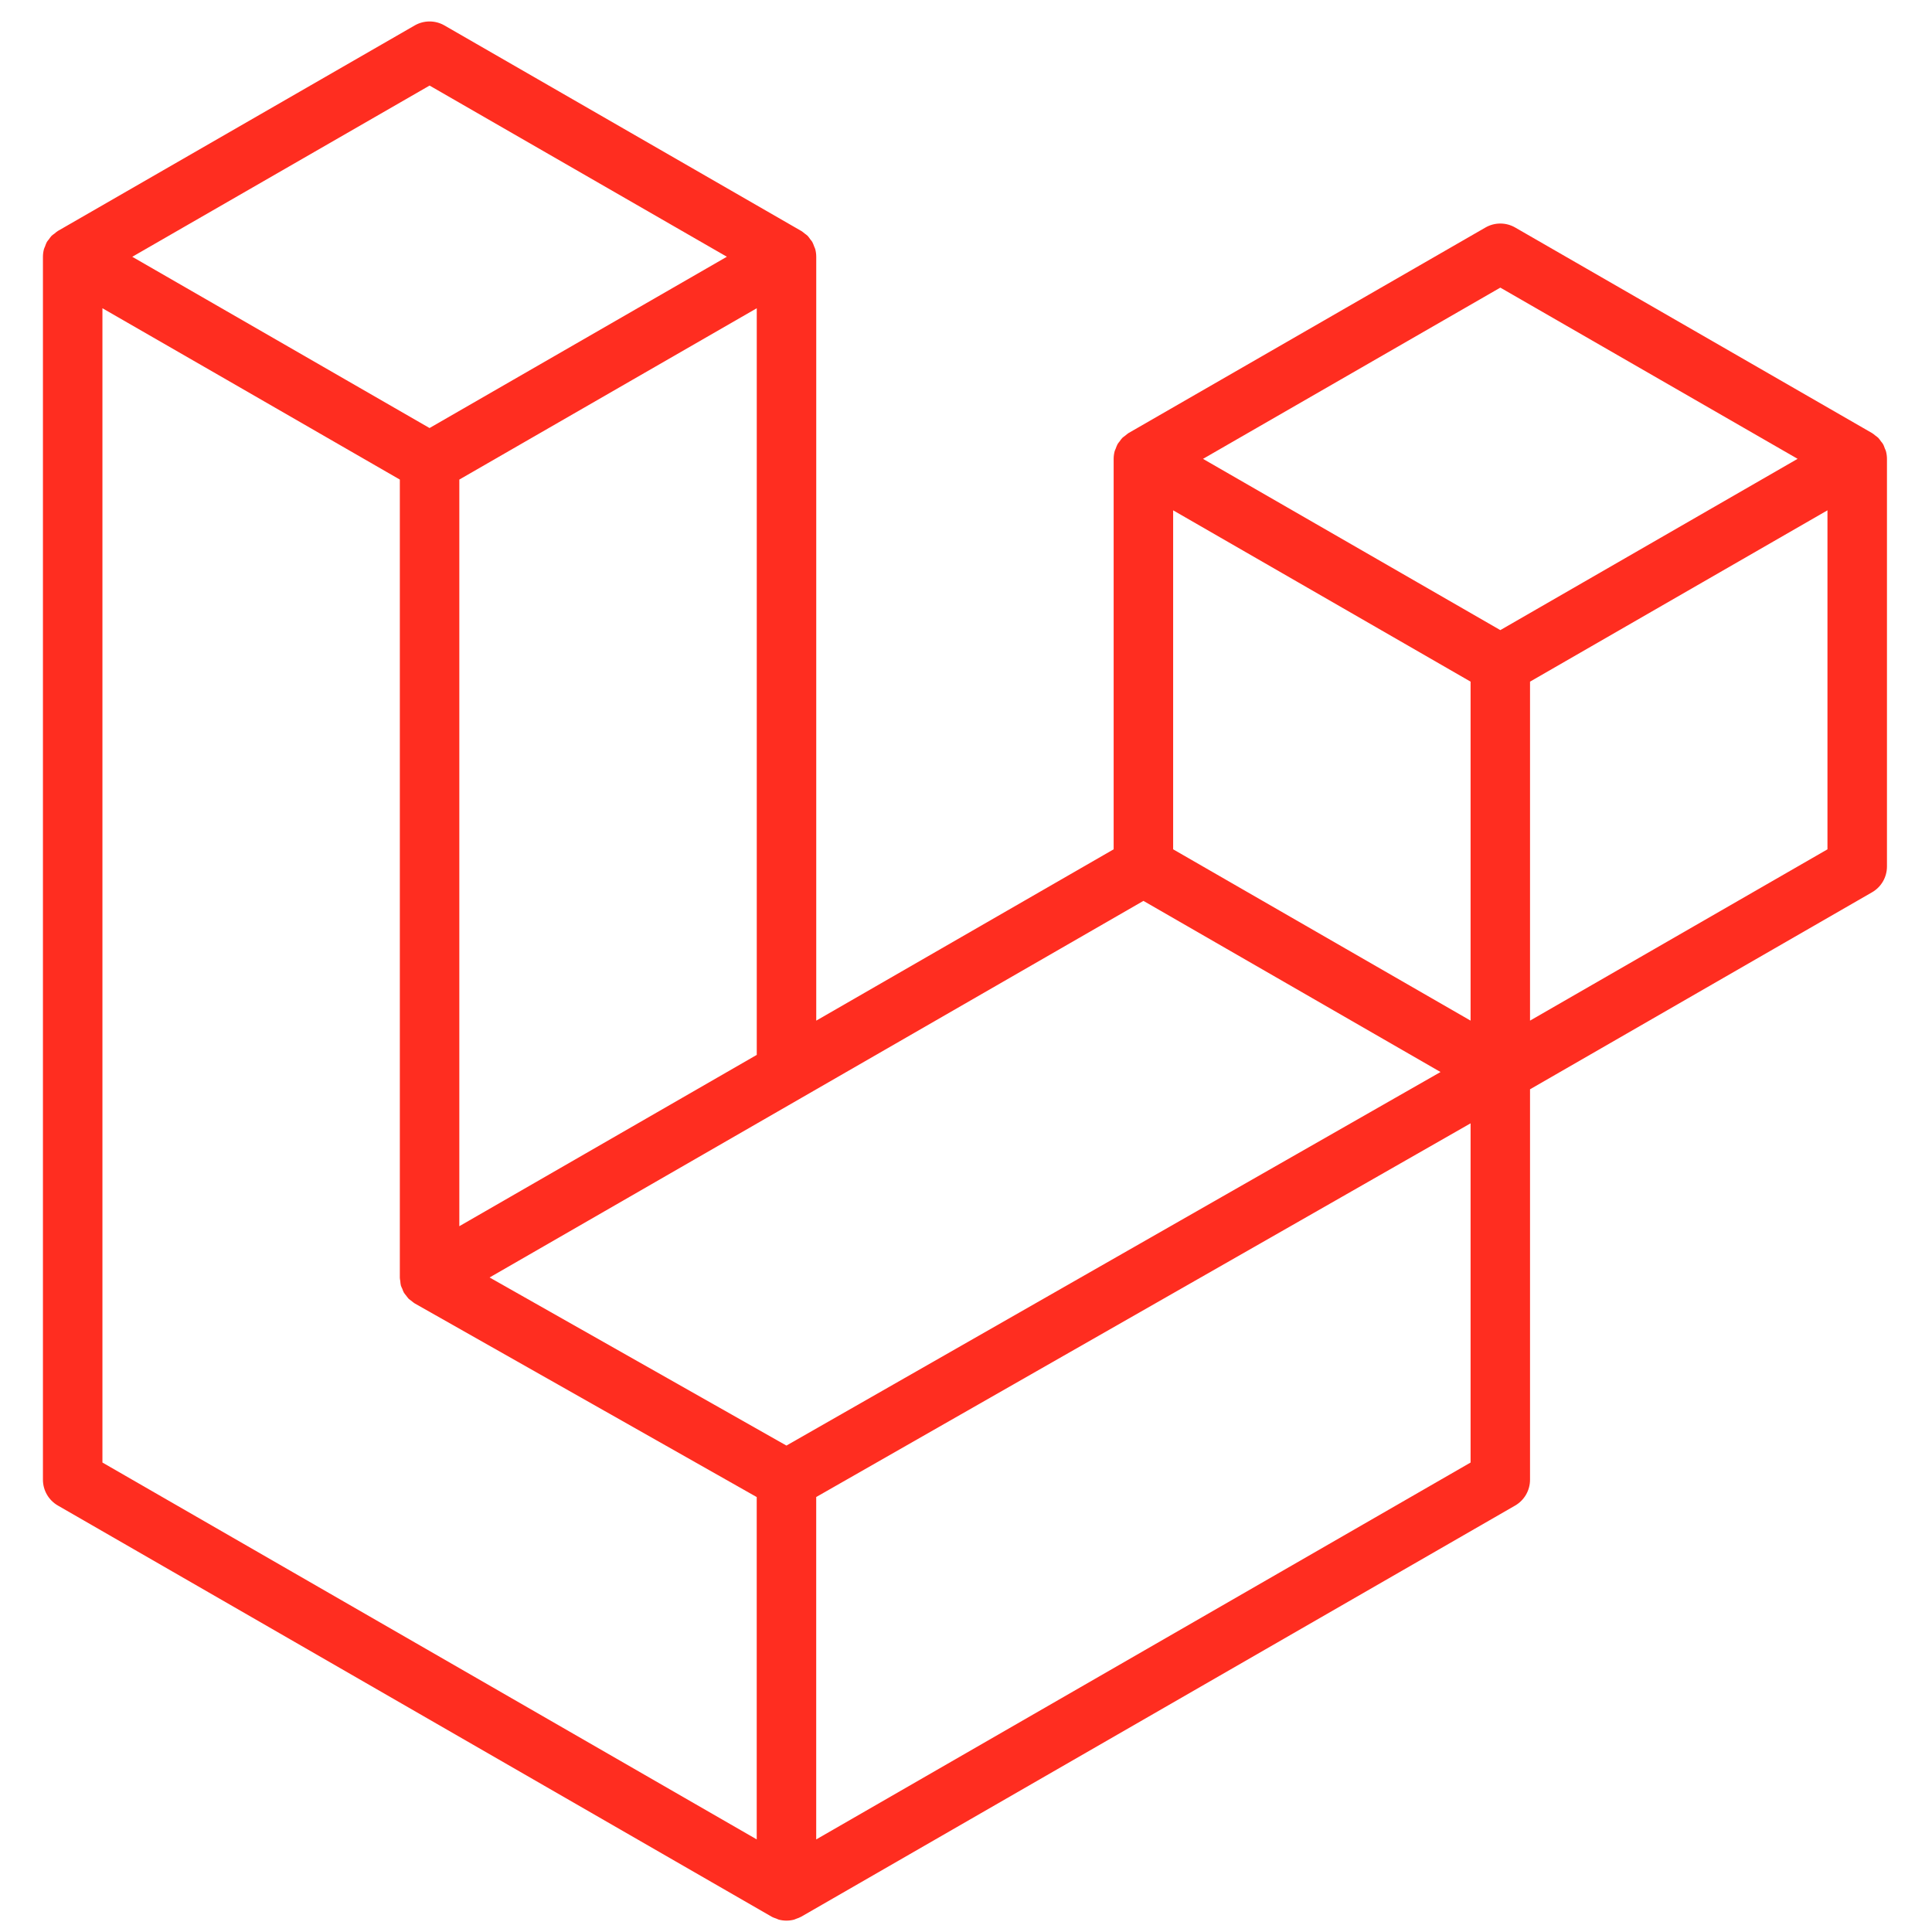
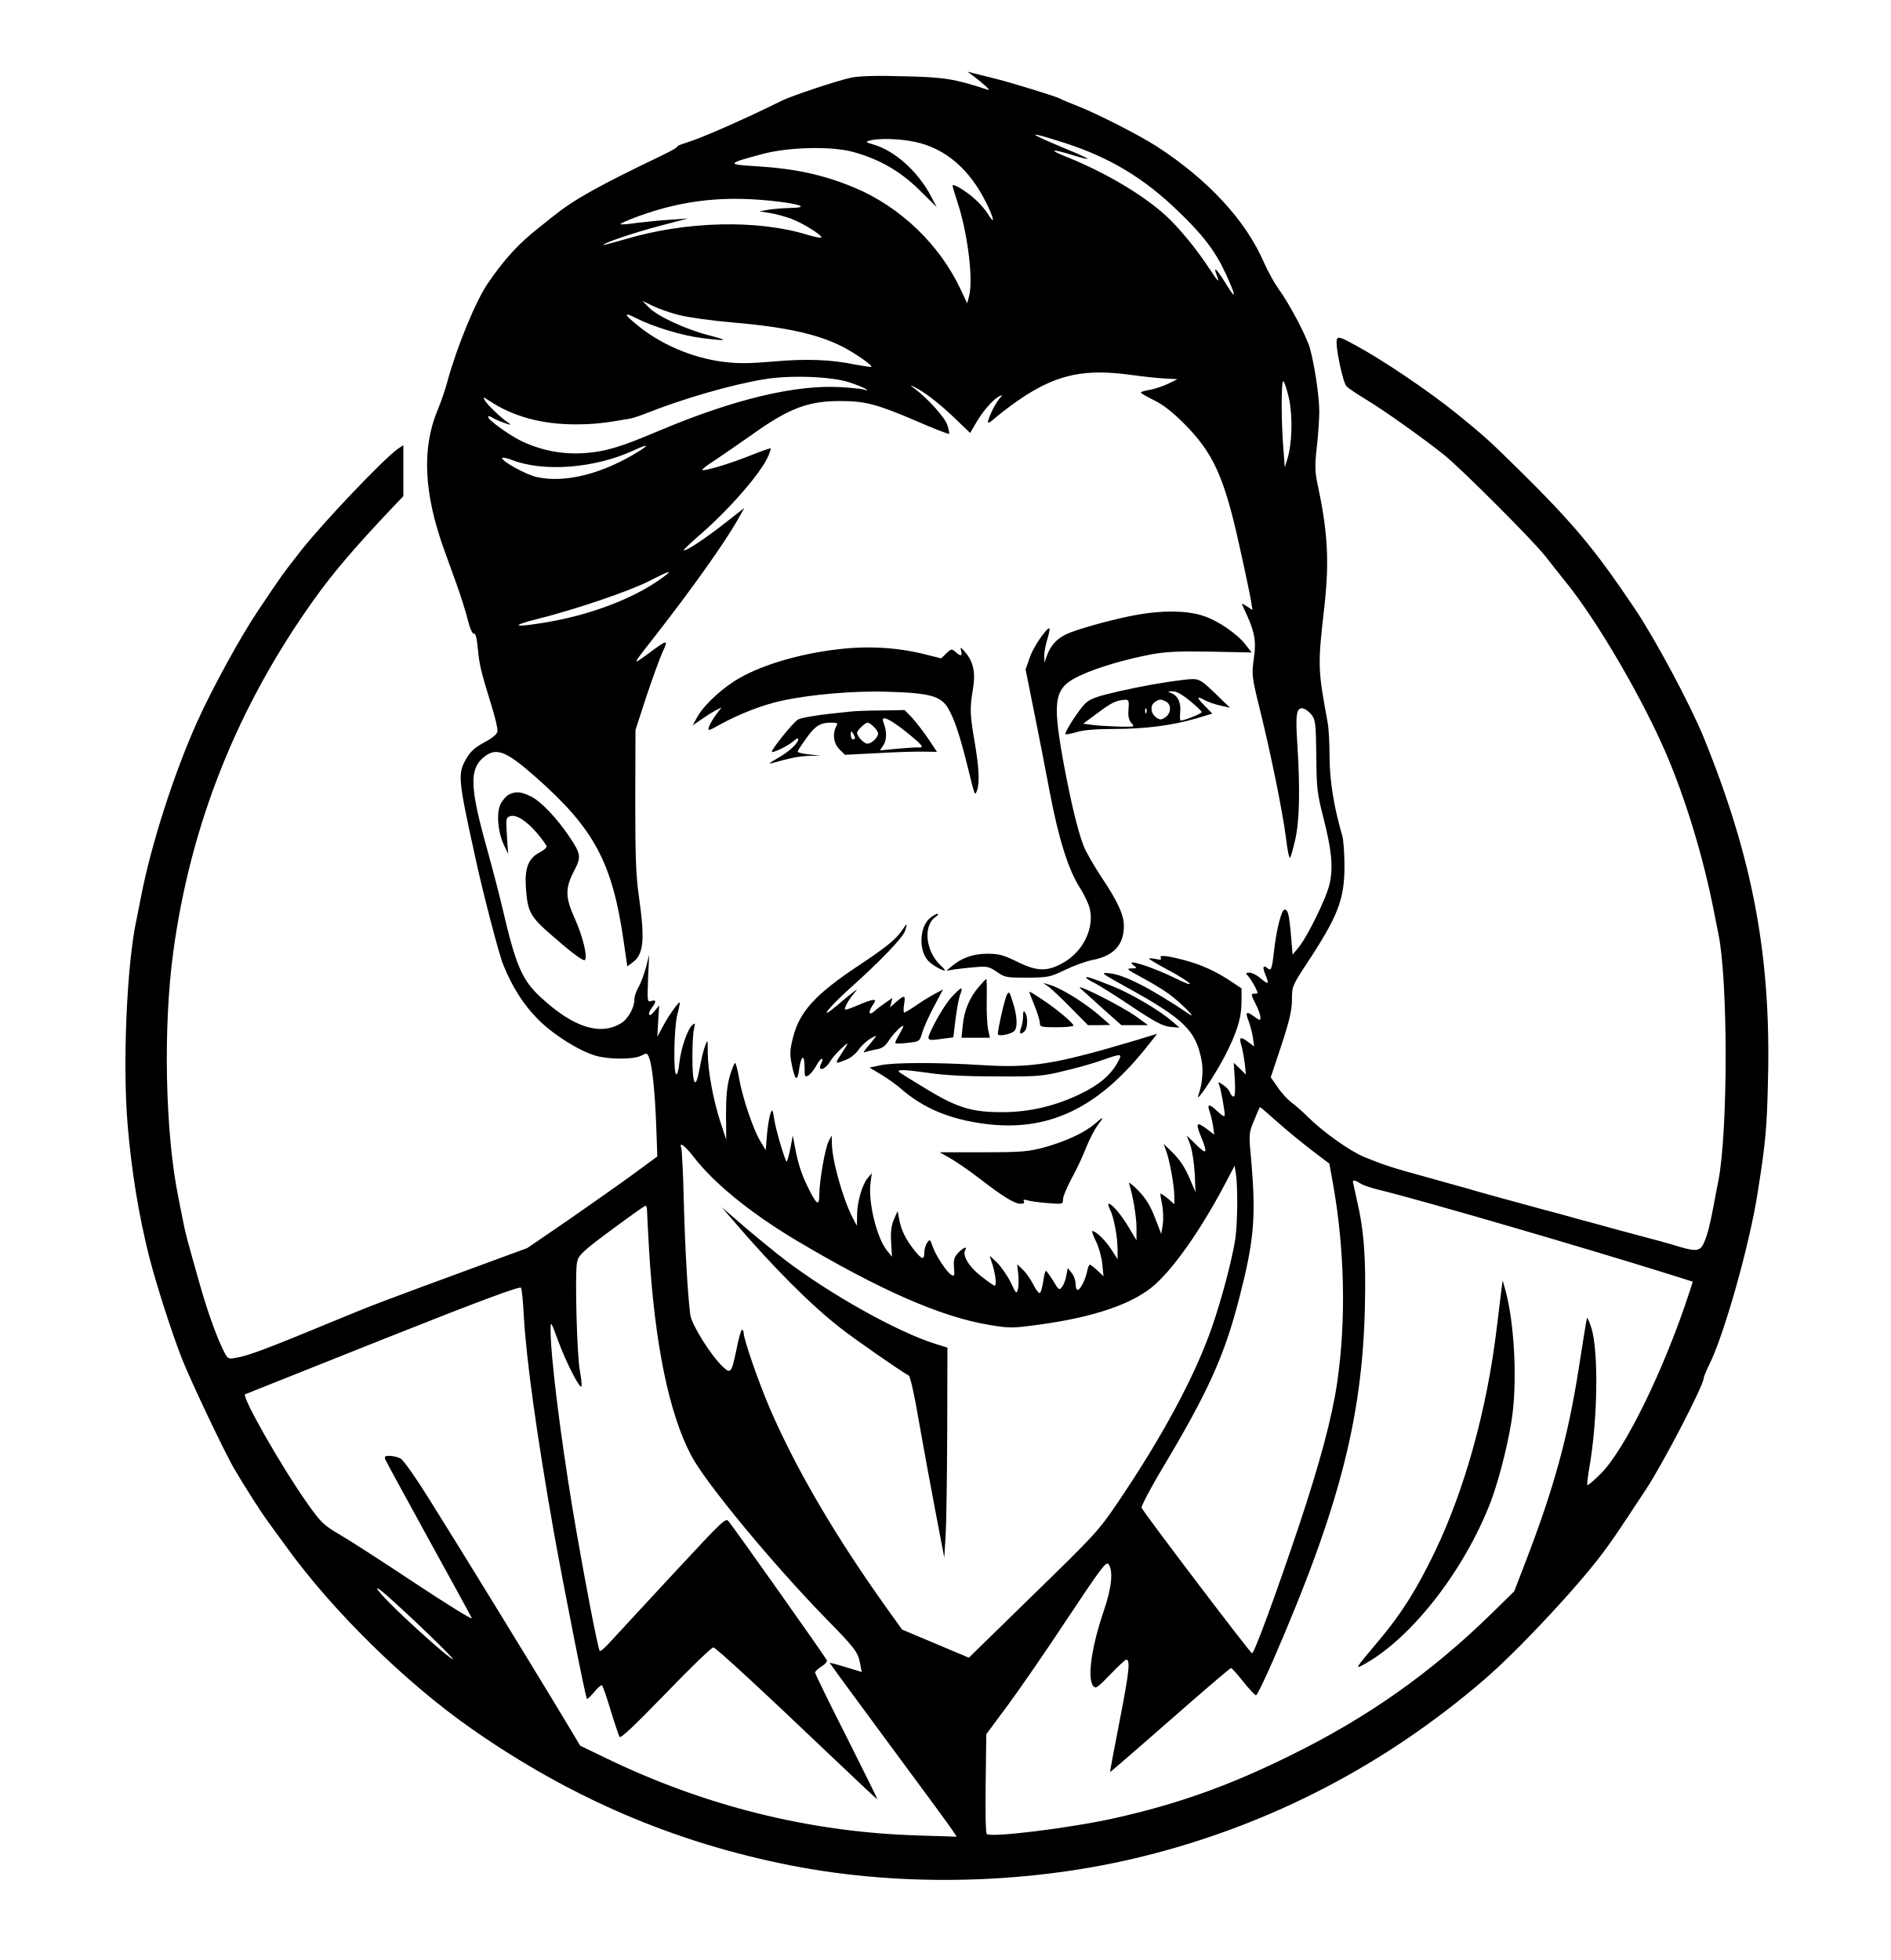
- <svg xmlns="http://www.w3.org/2000/svg" width="166" height="166" viewBox="0 0 166 166" fill="none">
-   <path fill-rule="evenodd" clip-rule="evenodd" d="M162.041 38.759C162.099 38.977 162.129 39.201 162.13 39.426V74.452C162.13 74.902 162.011 75.344 161.786 75.733C161.561 76.122 161.237 76.444 160.847 76.668L131.462 93.594V127.141C131.462 128.054 130.977 128.897 130.186 129.357L68.847 164.683C68.707 164.763 68.554 164.814 68.401 164.868C68.343 164.887 68.289 164.922 68.228 164.938C67.8 165.051 67.349 165.051 66.92 164.938C66.85 164.919 66.786 164.881 66.719 164.855C66.579 164.804 66.432 164.76 66.298 164.683L4.972 129.357C4.583 129.133 4.259 128.81 4.034 128.421C3.808 128.032 3.69 127.591 3.689 127.141L3.689 22.063C3.689 21.834 3.721 21.61 3.779 21.393C3.798 21.32 3.843 21.253 3.868 21.179C3.916 21.045 3.961 20.908 4.031 20.783C4.079 20.7 4.149 20.633 4.206 20.557C4.28 20.454 4.347 20.349 4.433 20.26C4.506 20.186 4.602 20.132 4.685 20.068C4.778 19.992 4.861 19.909 4.966 19.848L35.633 2.185C36.022 1.961 36.462 1.844 36.91 1.844C37.358 1.844 37.798 1.961 38.186 2.185L68.851 19.848H68.857C68.959 19.912 69.045 19.992 69.138 20.065C69.221 20.129 69.313 20.186 69.387 20.257C69.476 20.349 69.54 20.454 69.616 20.557C69.671 20.633 69.744 20.7 69.789 20.783C69.862 20.911 69.904 21.045 69.955 21.179C69.98 21.253 70.025 21.32 70.044 21.396C70.103 21.614 70.133 21.838 70.133 22.063V87.694L95.686 72.974V39.423C95.686 39.2 95.718 38.973 95.775 38.759C95.798 38.683 95.839 38.615 95.865 38.542C95.916 38.408 95.96 38.271 96.031 38.146C96.079 38.063 96.149 37.996 96.203 37.92C96.279 37.818 96.343 37.712 96.433 37.623C96.506 37.549 96.599 37.495 96.681 37.431C96.777 37.355 96.86 37.272 96.962 37.211L127.633 19.548C128.021 19.324 128.461 19.206 128.91 19.206C129.358 19.206 129.798 19.324 130.186 19.548L160.85 37.211C160.959 37.275 161.042 37.355 161.137 37.428C161.217 37.492 161.31 37.549 161.383 37.62C161.473 37.712 161.536 37.818 161.613 37.92C161.67 37.996 161.741 38.063 161.785 38.146C161.859 38.271 161.9 38.408 161.951 38.542C161.98 38.615 162.021 38.683 162.041 38.759ZM157.018 72.974V43.848L146.287 50.028L131.462 58.568V87.694L157.021 72.974H157.018ZM126.354 125.663V96.518L111.771 104.85L70.13 128.626V158.046L126.354 125.663ZM8.801 26.485V125.663L65.018 158.043V128.629L35.649 112L35.64 111.994L35.627 111.988C35.528 111.93 35.445 111.847 35.353 111.777C35.273 111.713 35.18 111.662 35.11 111.592L35.104 111.582C35.021 111.502 34.963 111.403 34.893 111.314C34.829 111.228 34.753 111.154 34.702 111.065L34.699 111.055C34.641 110.96 34.606 110.845 34.565 110.736C34.523 110.64 34.469 110.551 34.443 110.449C34.411 110.328 34.405 110.197 34.392 110.072C34.379 109.976 34.354 109.881 34.354 109.785V109.778V41.205L19.532 32.662L8.801 26.485ZM36.913 7.35L11.364 22.063L36.907 36.777L62.453 22.06L36.907 7.35H36.913ZM50.2 99.174L65.022 90.637V26.485L54.291 32.665L39.466 41.205V105.357L50.2 99.174ZM128.91 24.713L103.363 39.426L128.91 54.14L154.453 39.423L128.91 24.713ZM126.354 58.568L111.529 50.028L100.798 43.848V72.974L115.619 81.511L126.354 87.694V58.568ZM67.571 124.205L105.042 102.803L123.772 92.109L98.245 77.405L68.854 94.334L42.066 109.762L67.571 124.205Z" fill="#FF2D20" />
+ <svg xmlns="http://www.w3.org/2000/svg" height="933pt" preserveAspectRatio="xMidYMid meet" viewBox="0 0 900 933" width="900pt">
+   <g transform="matrix(.1 0 0 -.1 0 933)">
+     <path d="m4635 8967c16-12 41-33 55-45 21-20 22-23 5-17-149 49-201 58-395 62-131 4-212 1-250-7-68-15-282-86-330-110-175-87-384-179-458-201-23-7-40-14-38-17 3-2-28-20-67-39-313-150-425-213-527-295-19-15-46-37-60-48-98-76-168-152-248-269-57-83-147-301-192-466-10-38-31-99-46-135-77-182-67-399 31-669 13-36 39-109 58-161s43-128 53-168c11-44 23-71 30-68s14-20 18-67c8-82 14-108 62-264 20-62 34-122 32-134-2-14-23-32-63-53-47-26-66-43-88-82-38-68-36-95 43-454 37-174 115-472 135-521 43-107 96-190 164-259 71-73 195-151 275-175 64-19 182-19 219 0 27 14 28 13 38-13 14-37 27-162 33-327l5-140-117-86c-64-47-204-145-309-218l-193-132-272-100c-434-160-454-167-633-241-335-139-426-173-485-182-35-6-37-5-59 41-34 70-74 183-111 313-62 219-69 245-80 305-7 33-16 80-21 105-63 309-73 812-24 1170 83 610 306 1167 669 1675 92 129 194 248 363 427l63 66v122 121l-28-19c-72-53-350-345-460-484-88-113-88-112-203-284-86-128-217-368-290-529-111-247-220-586-268-835-6-30-15-78-21-106-47-215-67-696-42-984 19-221 52-422 102-622 33-129 107-361 157-488 41-104 205-450 250-525 55-93 122-198 162-253 25-34 63-86 84-115 218-303 567-646 880-865 473-331 966-542 1517-651 541-107 1155-90 1692 45 599 150 1144 434 1616 841 163 141 445 443 565 605 51 69 67 93 202 298 83 126 275 496 275 530 0 6 11 32 24 59 72 141 196 580 234 831 37 234 43 301 48 528 15 593-73 1059-307 1634-63 154-230 467-328 612-190 283-290 403-561 670-129 127-155 151-287 258-130 105-347 252-478 323-72 40-86 44-91 30-10-24 28-207 46-224 8-9 49-36 90-61 85-51 271-183 375-266 86-70 426-410 483-484 23-30 63-80 87-110 159-193 387-587 500-860 89-216 166-475 214-720 6-30 15-77 21-105 46-224 46-935 0-1175-6-30-16-80-21-110-18-96-30-144-46-182-18-44-37-47-118-23-45 14-102 30-310 85-38 11-113 31-165 45-52 15-126 35-165 45-177 48-305 83-365 101-36 10-132 37-215 60-150 41-186 53-280 91-70 29-198 120-271 193-22 22-56 52-76 67s-50 48-67 74l-32 46 51 153c39 119 50 168 50 217 0 62 2 67 69 169 151 229 181 307 181 468 0 58-5 122-10 141-40 137-60 259-61 374 0 66-4 141-9 166-47 257-48 269-16 550 24 211 17 353-29 570-16 75-17 98-7 190 7 58 12 136 12 173 0 72-23 222-45 301-18 60-100 215-149 281-20 28-51 84-69 125-87 200-264 393-509 552-78 51-287 158-378 193-41 16-79 32-85 36-13 8-218 72-305 94-36 9-81 20-100 25l-35 9zm435-318c213-69 376-167 538-324 119-114 176-189 226-296 50-109 53-133 6-57-44 73-66 96-50 53 18-46 11-41-35 29-60 92-147 197-208 252-110 99-286 203-467 276-95 38-78 42 35 7 32-10 61-17 63-15 1 2-48 25-110 50-187 78-186 85 2 25zm-716 6c146-31 261-129 341-291 39-79 43-110 6-50-12 19-39 50-61 69-37 34-98 72-105 65-2-2 8-35 21-75 50-148 78-373 57-453l-9-34-32 68c-99 211-286 391-503 482-147 62-287 92-474 103-138 8-135 13 35 58 123 33 327 38 430 10 123-33 226-92 316-181l83-82-30 57c-61 114-170 211-268 240-41 12-43 14-20 20 42 12 141 9 213-6zm-638-286c107-14 129-28 44-29-36-1-83-5-105-9l-40-7 50-8c27-4 72-17 101-27 55-21 144-76 144-89 0-4-28 1-62 11-240 75-581 67-873-20-55-16-101-28-103-27-6 7 150 60 273 92l130 34-85-6c-47-3-118-10-158-15-41-6-76-9-78-6-3 3 35 19 83 37 223 81 425 101 679 69zm-482-539c43-11 157-27 255-35 252-22 402-55 521-115 60-31 144-89 138-96-3-2-36 3-74 10-119 25-236 29-394 15-119-10-168-10-240-1-150 20-300 85-412 179-60 49-59 59 1 28 82-41 219-83 311-94 127-16 135-13 30 14-110 29-243 91-283 133l-29 30 49-24c26-13 83-33 127-44zm2153-285c59-8 133-16 163-17l55-3-45-22c-25-12-65-25-88-29s-42-9-41-13c0-3 28-19 62-36 42-20 88-56 142-110 140-140 192-254 263-575 28-124 53-245 57-269l7-45-27 18c-15 10-25 14-23 9 61-127 70-166 56-262-10-73-9-83 30-241 52-210 108-486 124-612 6-54 15-95 19-91 4 5 15 44 25 88 20 89 23 236 10 446-10 147-5 182 26 177 11-2 30-16 42-31 18-25 20-43 22-195 1-153 4-178 33-292 39-151 48-235 31-314-13-65-106-255-150-308l-27-32-7 84c-9 107-15 130-31 130-15 0-39-96-50-195-10-88-14-99-31-84-22 18-26 6-9-34 18-44 13-46-27-12-16 14-39 25-50 25-19 0-20-2-6-17 9-10 23-33 32-50 16-32 16-33-2-33s-18-3 4-47c13-25 24-55 24-65 0-17-2-17-30 3-37 28-44 22-26-22 7-19 16-53 20-77l6-43-30 22c-35 27-43 22-31-17 5-16 12-54 16-84l6-55-29 28-29 28 5-81c3-53 1-80-6-80-6 0-13 9-17 19-3 11-18 27-32 36-25 17-26 17-19-1 8-20 26-119 26-143 0-9-13-2-35 19-38 37-51 36-37-1 5-13 12-43 16-67l6-43-33 25c-51 39-57 32-31-32 34-83 30-92-21-42l-46 45 17-45c9-25 18-85 21-135l4-90-24 56c-27 65-52 102-97 144l-31 30 11-30c17-43 40-170 40-217v-40l-31 27c-17 14-33 24-35 23-1-2 2-25 8-52 5-26 7-69 3-94l-7-46-30 77c-21 56-43 92-80 130-28 29-47 43-43 32 17-52 35-156 35-209v-60l-36 60c-36 61-81 114-96 114-5 0-2-12 6-28 18-34 36-131 36-191v-45l-29 45c-26 42-74 89-91 89-4 0 4-22 17-49 13-26 27-75 30-107l6-59-30 28c-16 15-32 27-35 27-4 0-10-15-13-32-9-42-33-88-45-88-6 0-10 13-10 29s-8 39-19 52l-18 23-7-35c-3-20-12-44-20-54-13-18-16-17-42 27-16 26-32 48-35 48-4 0-9-22-13-50-4-27-11-52-16-55-4-3-19 15-31 40-12 24-34 56-49 70l-28 27 5-46c3-24 2-57-1-72-7-25-9-24-35 32-16 32-45 74-64 93l-36 34 15-48c14-49 19-95 8-95-3 0-32 20-64 45-57 44-91 100-75 125 12 20-12 10-34-14-19-20-22-33-20-69 4-39 2-44-12-36-22 12-75 93-90 137-11 33-13 34-25 17-8-10-14-31-14-47 0-37-11-35-47 10-40 50-63 95-72 145l-8 42-18-40c-12-29-16-58-13-108l4-69-23 28c-50 62-91 231-79 324l6 45-20-23c-26-32-50-114-50-176l-1-51-21 40c-45 86-98 274-98 353l-1 37-14-27c-17-30-45-192-45-256 0-54-12-48-49 26-35 70-51 119-66 197l-11 60-12-63c-7-34-15-62-17-62-7 0-53 154-60 205-7 45-9 47-17 25-6-14-13-59-17-100l-6-75-27 45c-34 58-84 206-100 298-7 40-15 72-19 72-3 0-15-28-25-62-13-46-18-95-18-183l1-120-29 88c-34 107-58 237-59 326 0 66 0 66-13 31-8-20-19-68-26-108-19-104-34-78-34 56 0 59 3 120 8 136 6 26 5 28-8 17-23-19-54-110-62-179-3-34-10-59-15-56-15 9-10 224 5 284 8 30 13 56 12 58-5 5-53-62-80-113l-27-50 4 75 5 74-24-29c-26-33-35-13-9 21 20 26 19 36-5 29-19-6-19-2-15 107l5 113-15-60c-9-32-24-74-35-93-11-18-20-45-20-59 0-39-30-94-64-114-99-60-226-20-379 121-92 84-121 151-186 430-16 69-50 198-75 288-79 283-82 370-15 426 60 51 106 33 249-93 279-246 365-407 419-783l17-118 22 16c56 39 63 105 34 312-15 103-18 191-18 462l1 335 51 157c29 86 63 181 77 212 30 65 28 65-72-9-74-54-74-54 41 92 168 215 328 440 388 546l33 59-97-76c-95-74-183-132-191-125-2 2 31 33 72 69 143 123 297 300 330 379 8 18 13 35 11 37-2 1-46-14-98-35-103-41-219-75-227-68-2 3 22 22 54 42 32 21 111 76 177 122 181 130 273 165 431 164 115 0 175-17 359-96 83-36 152-63 154-60 2 2-2 21-8 41-12 37-93 127-155 173-24 18-25 20-5 10 50-24 116-75 191-146l77-74 27 46c32 56 81 112 109 127 20 10 20 10 5-8-19-22-43-68-54-103-7-21 0-19 46 21 30 25 87 67 127 93 164 105 291 130 509 100zm-1347-34c36-12 72-26 80-32 12-9 11-10-5-4-11 4-61 9-111 12-216 13-510-57-868-208-186-79-255-99-357-106-101-7-203 13-294 56-63 30-171 109-161 118 3 3 11 1 18-4s33-17 58-26 36-11 26-4c-34 21-107 90-118 111-10 18-9 18 23-3 110-73 248-111 406-111 86 0 135 5 255 26 16 2 52 14 80 25 175 70 412 139 568 164 120 20 315 13 400-14zm2096-78c18-84 15-215-8-288l-12-40-7 90c-11 140-10 327 0 320 6-3 17-40 27-82zm-3091-249c-174-109-354-155-489-125-51 11-166 74-166 91 0 4 22 0 48-10 151-58 392-39 574 44 69 32 83 32 33 0zm100-610c-130-93-332-170-537-205-162-28-188-20-48 15 177 44 436 132 530 180 105 54 119 56 55 10zm2938-2587c45-40 119-100 163-134l82-62 16-88c57-316 65-656 21-956-24-164-82-381-183-684-103-307-211-603-222-603-8 0-517 671-526 693-2 7 43 94 102 192 216 362 293 532 364 809 69 268 79 380 57 641-13 140-13 140 13 202 14 35 26 63 28 63s40-33 85-73zm-2782-163c97-126 270-267 487-397 398-237 691-366 922-404 96-16 109-16 233 1 268 36 455 101 556 192 94 85 215 258 326 466l52 99 6-38c10-59 8-241-3-313-16-100-64-282-110-415-79-230-235-521-447-834-94-139-111-157-405-443l-306-299-159 67-159 67-76 106c-241 338-427 655-551 941-53 122-127 334-127 365 0 8-4 15-8 15s-16-40-25-88c-25-119-28-124-67-87-57 54-147 198-154 246-12 90-25 312-31 542-3 131-9 245-12 253-12 32 17 11 58-42zm3174-127c11-8 52-22 90-31 209-51 973-274 1382-402l111-35-15-47c-120-369-308-753-423-867-33-33-61-57-64-54-2 2 2 38 9 79 41 233 45 559 10 670-10 30-19 51-21 45-2-5-19-113-39-240-51-326-120-575-255-925l-52-135-109-107c-289-282-590-495-964-678-286-141-530-228-830-295-205-46-590-94-608-75-5 4-7 113-5 242l3 233 104 140c57 77 185 263 284 413 160 241 183 271 194 256 23-32 15-112-23-223-57-166-79-317-51-355 12-17 19-12 82 53 37 39 72 71 76 71 20 0 15-54-30-285-27-137-48-251-47-251 0-1 129 110 285 247s287 249 291 249c3 0 30-29 58-65 29-36 56-65 61-65s41 75 81 166c312 718 424 1147 437 1674 6 241-4 373-38 518-10 46-19 85-19 88 0 8 16 4 35-9zm-3395-129c0-13 5-99 10-193 27-443 94-771 200-973 68-130 390-519 645-780 138-141 149-156 160-214l7-37-76 23c-42 13-76 22-76 20s128-177 285-389 293-397 302-412l17-26-189 6c-516 16-1017 142-1491 373l-112 54-113 188c-130 215-457 749-613 997-58 93-116 175-129 182-12 7-35 12-51 13-23 0-27-3-22-17 4-10 97-180 206-379 110-199 202-368 206-377 3-9-118 66-269 166-152 101-313 205-360 232-78 46-90 58-155 150-126 179-313 508-295 518 4 2 300 120 657 262 453 180 651 254 656 245 4-6 10-64 13-128 12-212 61-567 142-1027 47-263 152-795 159-802 2-2 18 13 35 33 17 21 34 35 37 31 4-4 23-58 41-119 19-62 38-118 42-126 5-9 69 51 221 208 117 121 219 220 226 218 14-3 234-206 559-516 121-115 221-209 222-208s-65 135-147 298c-83 163-150 301-150 306 0 6 14 19 30 29 17 10 28 23 26 30-4 11-420 600-466 659-15 21-21 15-260-242-135-145-268-290-297-321-28-32-54-55-58-52-9 10-78 371-129 674-60 362-107 745-105 860 0 37 3 33 33-50 40-110 110-246 114-223 2 9-2 43-8 75-14 75-24 467-13 515 7 33 24 50 163 153 85 63 158 115 162 115 5 0 8-10 8-22zm-1236-1835c111-98 316-296 312-301-7-6-207 172-301 267-74 75-81 96-11 34z" />
+     <path d="m5415 6404c-100-18-242-56-318-84-59-22-95-58-115-115l-10-30-1 31c-1 17 6 53 14 79 8 27 13 51 11 53-10 10-78-88-94-138l-20-57 39-194c22-107 55-279 75-384 42-223 90-377 144-460 21-33 43-79 48-102 21-94-33-203-127-256-76-43-125-42-221 6-64 31-85 37-140 37-68 0-123-20-170-60l-25-21 35 6c19 3 64 8 100 11 60 5 68 3 105-22 38-27 46-28 145-28 100 1 109 3 180 37 41 20 99 41 129 47 102 19 151 72 151 162 0 54-31 120-111 239-34 52-71 116-81 143-29 74-64 224-98 410-52 291-41 344 83 401 84 39 215 77 342 101 70 12 133 15 281 12l192-4-27 35c-41 54-136 119-208 141-77 24-189 25-308 4z" />
+     <path d="m3987 6239c-174-20-350-71-462-134-80-44-172-128-204-185l-24-43 44 30c24 17 55 36 69 43l25 13-26-34c-14-19-29-45-34-58-7-22-5-22 56 12 85 47 198 91 284 110 139 31 352 50 515 44 199-6 250-21 284-80 29-50 54-124 91-272 36-147 35-144 45-120 14 34 11 108-10 230-23 135-24 161-9 252 14 80 3 132-36 178-23 26-25 27-20 8 8-27-2-29-27-6-17 15-20 15-43-7l-25-24-68 17c-135 35-278 44-425 26z" />
+     <path d="m5635 6094c-93-11-195-29-310-55-104-24-135-35-158-57-30-28-102-140-95-147 2-2 26 2 53 10 31 10 93 15 179 15 148 0 277 17 390 50l77 23-38 39c-40 41-38 47 6 23 16-8 48-19 72-24l44-10-72 70c-74 70-76 71-148 63zm29-100c31-25 56-49 56-54 0-7-82-40-100-40-3 0-4 18-2 39 5 45-11 79-41 91-21 8-21 9 5 9 17 1 46-15 82-45zm-292-40c-3-33 1-50 13-65 18-19 17-19-51-18-38 1-94 4-124 7l-54 7 69 51c68 51 89 60 130 63 18 1 20-4 17-45zm179 36c26-14 24-55-3-74-19-13-25-14-43-2-27 18-32 56-9 73 22 16 30 16 55 3zm-94-52c-3-8-6-5-6 6-1 11 2 17 5 13 3-3 4-12 1-19z" />
+     <path d="m4050 5943c-135-13-229-27-251-38-23-12-137-155-124-155 17 0 83 34 102 52 13 12 23 16 23 10 0-20-44-61-100-92-30-17-44-28-30-24 93 26 131 34 180 36l55 1-55 6c-30 3-54 9-53 14 1 4 19 32 40 61 42 60 67 76 119 76 31 0 34-2 24-19-18-35-12-80 16-108l26-26 157 8c86 5 184 8 218 7l63-1-41 62c-23 34-58 79-77 100l-36 37-111-2c-60 0-126-3-145-5zm261-95c81-65 91-78 62-76-10 1-55-2-101-6l-83-8 17 26c16 26 16 65-1 109-14 35 28 17 106-45zm-151 22c11-11 20-25 20-32 0-18-31-48-51-48-17 0-49 35-49 52 0 11 38 48 50 48 6 0 19-9 30-20zm-90-52c0-5-4-8-10-8-5 0-10 10-10 23 0 18 2 19 10 7 5-8 10-18 10-22z" />
+     <path d="m2423 5548c-11-5-29-25-39-43-22-41-15-132 14-196l21-44-6 86c-5 83-5 87 16 94 29 9 80-24 130-84 22-26 41-53 43-59s-13-19-32-29c-54-28-72-73-67-163 9-127 17-142 152-257 75-65 123-99 129-93 14 14-9 112-49 200-44 98-45 141-4 221 37 70 35 83-20 165-61 91-137 170-184 193s-71 25-104 9z" />
+     <path d="m4425 4958c-48-42-52-151-8-200 18-20 65-48 80-48 4 0-4 11-20 25-71 67-84 188-24 230 12 8 16 15 10 15-7 0-24-10-38-22z" />
+     <path d="m4295 4903c-29-43-72-79-206-168-211-140-284-222-315-347-14-56-15-77-5-125 15-77 27-85 35-24 9 68 26 76 26 12 0-47 1-50 19-40 10 7 26 27 36 45 10 19 22 34 27 34s4-9-2-21c-23-42 17-34 42 9 9 15 33 43 54 62 39 36 38 33-11-42-20-32-18-33 32-13 21 8 48 30 60 48s37 41 55 52c33 19 33 18 18-1-8-10-23-30-35-43-16-20-17-23-3-18 9 3 33 9 52 12 25 5 41 16 55 39 22 34 71 84 71 71 0-4-10-23-21-42-12-19-19-36-17-39 3-2 30-2 60 2 55 6 56 7 68 48 6 22 31 78 55 123l44 83-32-17c-18-9-58-33-89-54-31-22-60-39-64-39-3 0-4 18 0 41 7 44 2 45-43 5l-24-21 6 23 5 22-31-22c-18-12-42-30-54-41-28-25-32-5-7 31 13 20 13 22 0 22-9 0-41-11-72-25-32-14-59-23-61-21-6 6 16 46 41 76 19 22 19 23 1 10-11-8-47-37-79-65-94-79-48-17 56 77 151 135 254 243 266 276 13 39 10 40-13 5z" />
+     <path d="m5526 4769c4-8-3-9-25-4-17 4-31 4-31 1 0-2 36-24 79-47 117-62 160-101 55-50-121 60-256 102-208 66 18-14 18-14-11-15-26 0-19-6 50-43 44-23 103-59 130-79 55-40 139-125 95-95-184 124-309 187-378 194-46 4-44 3 80-66 274-151 331-206 358-350 9-48 3-113-16-166-14-42 78 95 125 185 60 116 81 185 81 264v61l-48 32c-74 50-148 83-230 104-86 22-116 24-106 8z" />
+     <path d="m5170 4676c0-3 19-15 43-27 23-12 103-62 177-112 108-72 144-91 180-95l45-4-35 30c-61 53-194 131-281 166-97 39-129 50-129 42z" />
+     <path d="m4660 4633c-44-50-71-114-77-184l-6-59h68 67l-8 38c-5 20-8 83-7 140 1 56 0 102-2 102s-18-17-35-37z" />
+     <path d="m4990 4634c14-10 62-55 107-101l82-83h53l53 1-40 35c-76 68-196 143-255 158l-25 7z" />
+     <path d="m4532 4586c-23-24-59-81-82-125-45-90-46-87 42-75l46 6 11 89c6 49 16 101 22 115 15 41 6 38-39-10z" />
+     <path d="m5146 4622c5-4 50-45 100-90l92-82h63 64l-55 40c-72 52-312 172-264 132z" />
+     <path d="m4793 4595c-10-18-43-163-43-187 0-13 57-3 77 13 18 15 16 72-6 139-15 49-18 53-28 35z" />
+     <path d="m4900 4607c0-2 11-31 25-65s25-71 25-82c0-18 6-20 80-20 44 0 80 4 80 8 0 11-79 78-140 118-56 38-70 46-70 41z" />
+     <path d="m4870 4493c0-17-4-43-10-57-10-28-2-34 18-14 14 14 16 67 2 88-7 11-10 7-10-17z" />
+     <path d="m5390 4373c-371-110-484-128-717-113-207 13-419 13-483-1l-51-11 57-34c31-19 72-48 92-66 108-94 232-146 402-168 296-38 530 71 758 353 34 42 61 76 60 76-2-1-55-17-118-36zm-72-104c-34-60-91-107-183-150-116-55-238-83-360-83-148-1-217 20-367 111-68 41-125 77-127 79-15 14 22 13 130-2 86-13 189-18 334-18 194-1 219 1 320 26 61 14 142 37 180 51 98 34 100 34 73-14z" />
+     <path d="m5210 3979c-48-41-139-83-240-111-76-20-107-23-291-23h-206l51-29c28-16 89-58 136-94 114-88 169-122 198-122 15 0 21 4 16 12s0 9 17 4c13-4 57-10 97-13 71-6 72-5 72 18 0 13 19 58 41 99 23 41 54 108 70 149 16 40 41 88 56 107 31 41 28 42-17 3z" />
+     <path d="m3490 3520c191-223 372-404 510-511 70-55 281-202 326-227 7-4 28-97 48-217 20-115 56-309 79-430l42-220 6 100c4 55 7 280 8 500l1 400-58 18c-181 57-499 235-716 400-44 34-130 104-191 156l-110 95z" />
+     <path d="m7147 3190c-3-25-13-106-22-180-46-387-152-769-294-1065-87-181-160-296-263-419-122-145-122-145-70-116 224 126 472 445 597 768 42 110 90 303 105 422 22 182 7 436-33 585l-14 50z" />
+   </g>
</svg>
